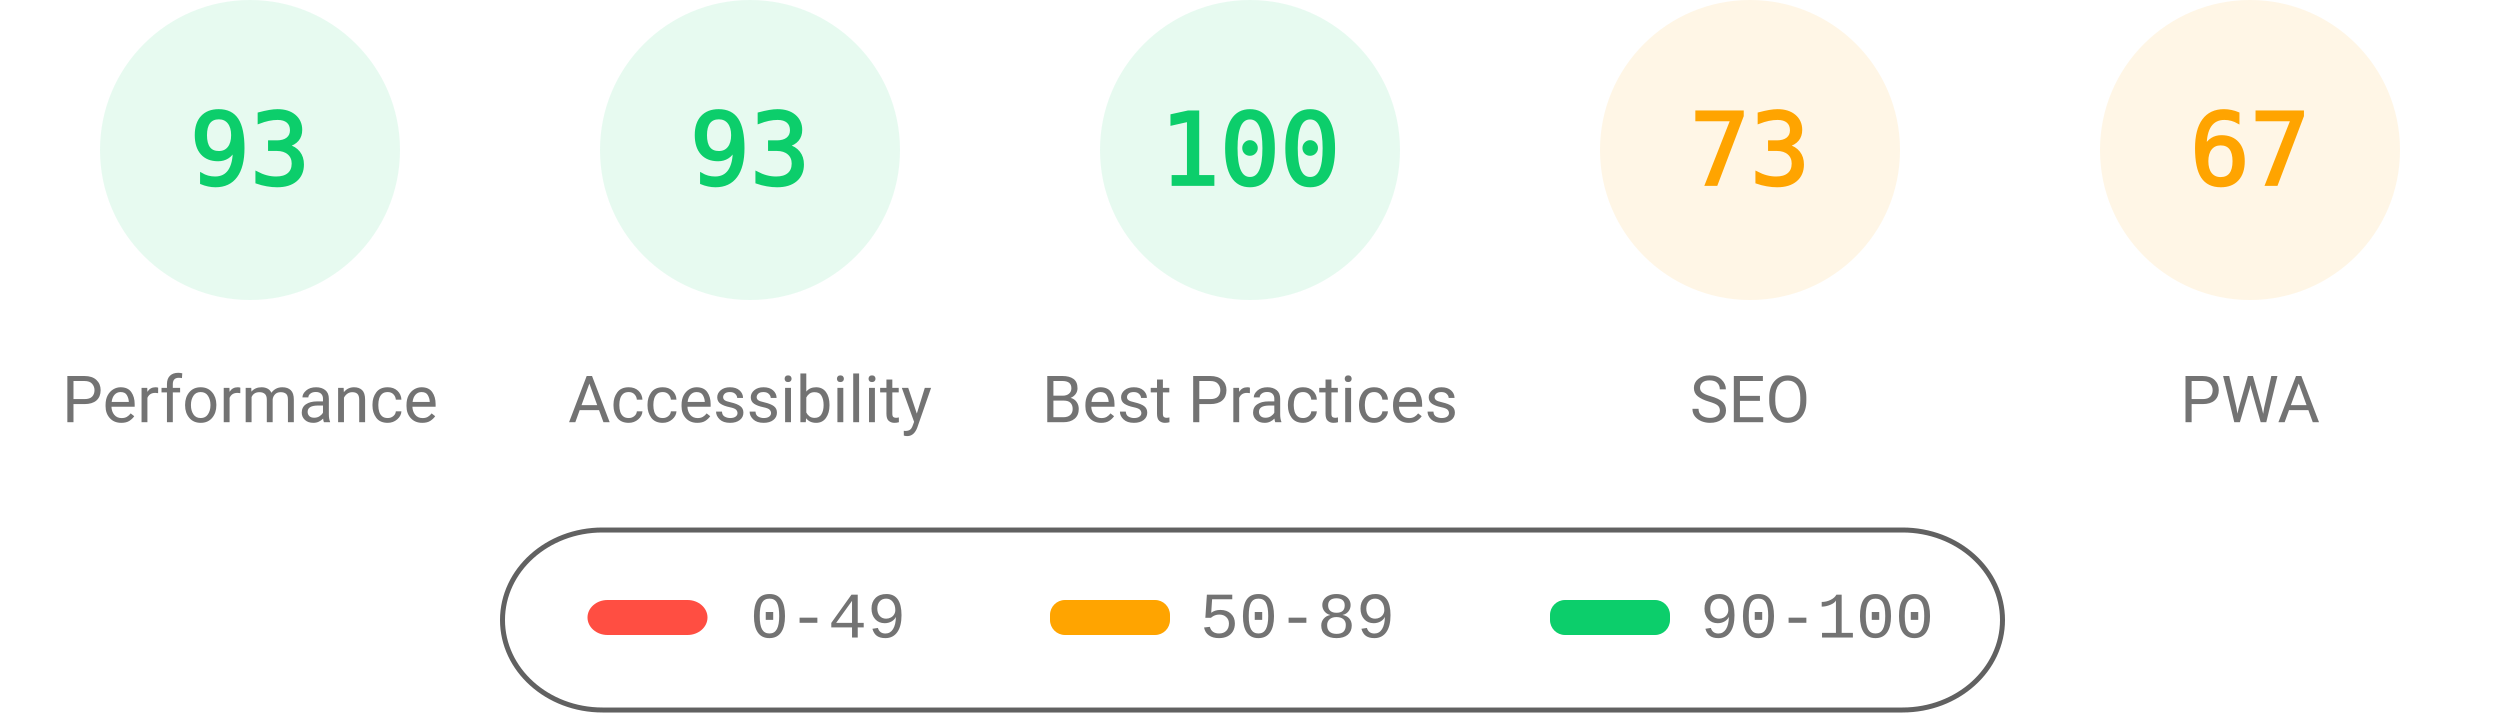
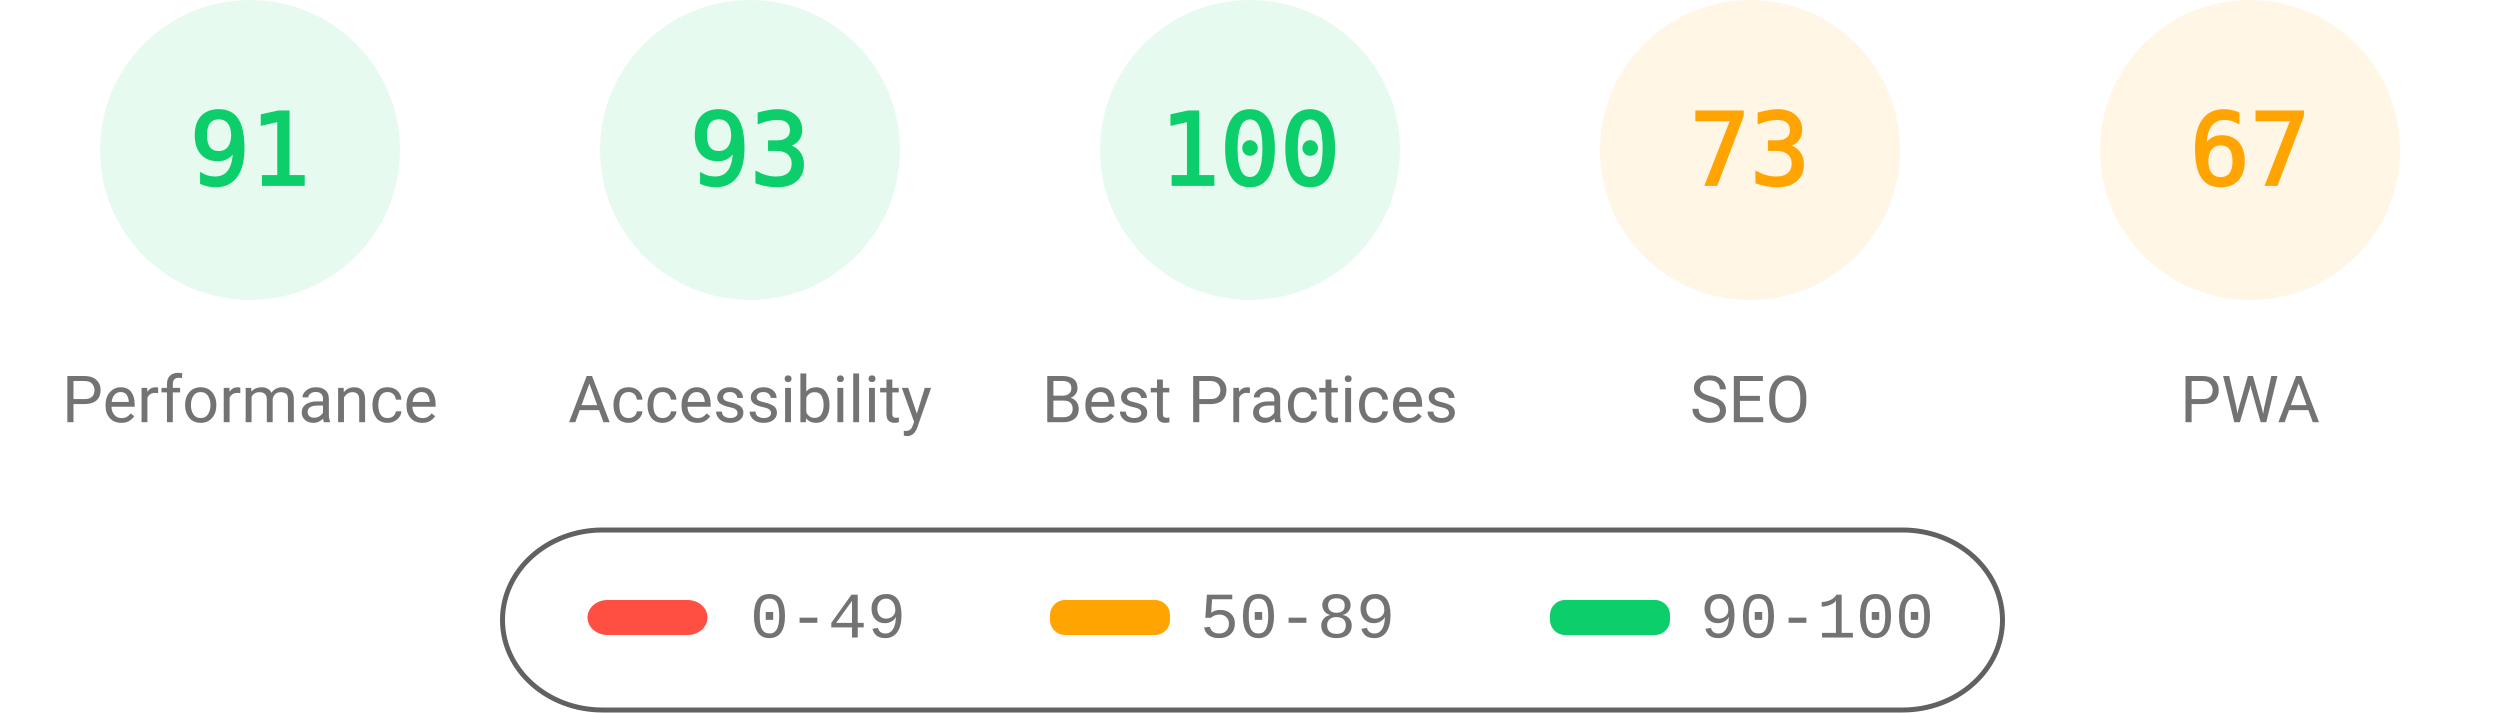
<svg xmlns="http://www.w3.org/2000/svg" fill="none" width="1000" height="285">
  <style>.gauge-base{opacity:.1}.gauge-arc{fill:none;animation-delay:250ms;stroke-linecap:round;transform:rotate(-90deg);transform-origin:100px 60px;animation:load-gauge 1s ease forwards}.guage-text{font-size:40px;font-family:monospace;text-align:center}.guage-red{color:#ff4e42;fill:#ff4e42;stroke:#ff4e42}.guage-orange{color:#ffa400;fill:#ffa400;stroke:#ffa400}.guage-green{color:#0cce6b;fill:#0cce6b;stroke:#0cce6b}.guage-undefined{color:#5c5c5c;fill:#5c5c5c;stroke:#5c5c5c}.guage-title{color:#737373;fill:#737373;stroke:none;font-size:26px;line-height:26px;font-family:Roboto,Halvetica,Arial,sans-serif}@keyframes load-gauge{from{stroke-dasharray:0 352.858}}</style>
  <svg class="guage-div guage-perf guage-green" viewBox="0 0 200 200" width="200" height="200">
    <circle class="gauge-base" r="56" cx="100" cy="60" stroke-width="8" />
-     <circle class="gauge-arc guage-arc-1" r="56" cx="100" cy="60" stroke-width="8" style="stroke-dasharray:327.228,351.858" />
-     <text class="guage-text" x="100" y="60" alignment-baseline="central" dominant-baseline="central" text-anchor="middle">93</text>
+     <circle class="gauge-arc guage-arc-1" r="56" cx="100" cy="60" stroke-width="8" style="stroke-dasharray:320.191,351.858" />
+     <text class="guage-text" x="100" y="60" alignment-baseline="central" dominant-baseline="central" text-anchor="middle">91</text>
    <text class="guage-title" x="100" y="160" alignment-baseline="central" dominant-baseline="central" text-anchor="middle">Performance</text>
  </svg>
  <svg class="guage-div guage-acc guage-green" viewBox="0 0 200 200" width="200" height="200" x="200">
    <circle class="gauge-base" r="56" cx="100" cy="60" stroke-width="8" />
    <circle class="gauge-arc guage-arc-2" r="56" cx="100" cy="60" stroke-width="8" style="stroke-dasharray:327.228,351.858" />
    <text class="guage-text" x="100" y="60" alignment-baseline="central" dominant-baseline="central" text-anchor="middle">93</text>
    <text class="guage-title" x="100" y="160" alignment-baseline="central" dominant-baseline="central" text-anchor="middle">Accessibility</text>
  </svg>
  <svg class="guage-div guage-best guage-green" viewBox="0 0 200 200" width="200" height="200" x="400">
    <circle class="gauge-base" r="56" cx="100" cy="60" stroke-width="8" />
    <circle class="gauge-arc guage-arc-3" r="56" cx="100" cy="60" stroke-width="8" style="stroke-dasharray:351.858,351.858" />
    <text class="guage-text" x="100" y="60" alignment-baseline="central" dominant-baseline="central" text-anchor="middle">100</text>
    <text class="guage-title" x="100" y="160" alignment-baseline="central" dominant-baseline="central" text-anchor="middle">Best Practices</text>
  </svg>
  <svg class="guage-div guage-seo guage-orange" viewBox="0 0 200 200" width="200" height="200" x="600">
    <circle class="gauge-base" r="56" cx="100" cy="60" stroke-width="8" />
    <circle class="gauge-arc guage-arc-4" r="56" cx="100" cy="60" stroke-width="8" style="stroke-dasharray:256.856,351.858" />
    <text class="guage-text" x="100" y="60" alignment-baseline="central" dominant-baseline="central" text-anchor="middle">73</text>
    <text class="guage-title" x="100" y="160" alignment-baseline="central" dominant-baseline="central" text-anchor="middle">SEO</text>
  </svg>
  <svg class="guage-div guage-pwa guage-orange" viewBox="0 0 200 200" width="200" height="200" x="800">
    <circle class="gauge-base" r="56" cx="100" cy="60" stroke-width="8" />
    <circle class="gauge-arc guage-arc-4" r="56" cx="100" cy="60" stroke-width="8" style="stroke-dasharray:235.745,351.858" />
    <text class="guage-text" x="100" y="60" alignment-baseline="central" dominant-baseline="central" text-anchor="middle">67</text>
    <text class="guage-title" x="100" y="160" alignment-baseline="central" dominant-baseline="central" text-anchor="middle">PWA</text>
  </svg>
  <svg width="604" height="76" x="200" y="210">
    <path fill="none" id="canvas_background" d="M-1-1h604v80H-1z" />
    <rect fill-opacity="0" stroke="#616161" stroke-width="2" rx="40" id="svg_2" height="72" width="600" y="2" x="1" fill="#000" />
    <rect stroke="#000" rx="8" id="svg_3" height="14" width="48" y="30" x="35" stroke-opacity="null" stroke-width="0" fill="#ff4e42" />
    <rect stroke="#000" rx="6" id="svg_4" height="14" width="48" y="30" x="220" stroke-opacity="null" stroke-width="0" fill="#ffa400" />
    <rect stroke="#000" rx="6" id="svg_5" height="14" width="48" y="30" x="420" stroke-opacity="null" stroke-width="0" fill="#0cce6b" />
    <text xml:space="preserve" text-anchor="start" font-family="'Courier New', Courier, monospace" font-size="26" id="svg_6" y="45" x="100" stroke-opacity="null" stroke-width="0" stroke="#000" fill="#737373">0-49</text>
    <text xml:space="preserve" text-anchor="start" font-family="'Courier New', Courier, monospace" font-size="26" id="svg_7" y="45" x="280" stroke-opacity="null" stroke-width="0" stroke="#000" fill="#737373">50-89</text>
    <text xml:space="preserve" text-anchor="start" font-family="'Courier New', Courier, monospace" font-size="26" id="svg_8" y="45" x="480" stroke-opacity="null" stroke-width="0" stroke="#000" fill="#737373">90-100</text>
  </svg>
</svg>
